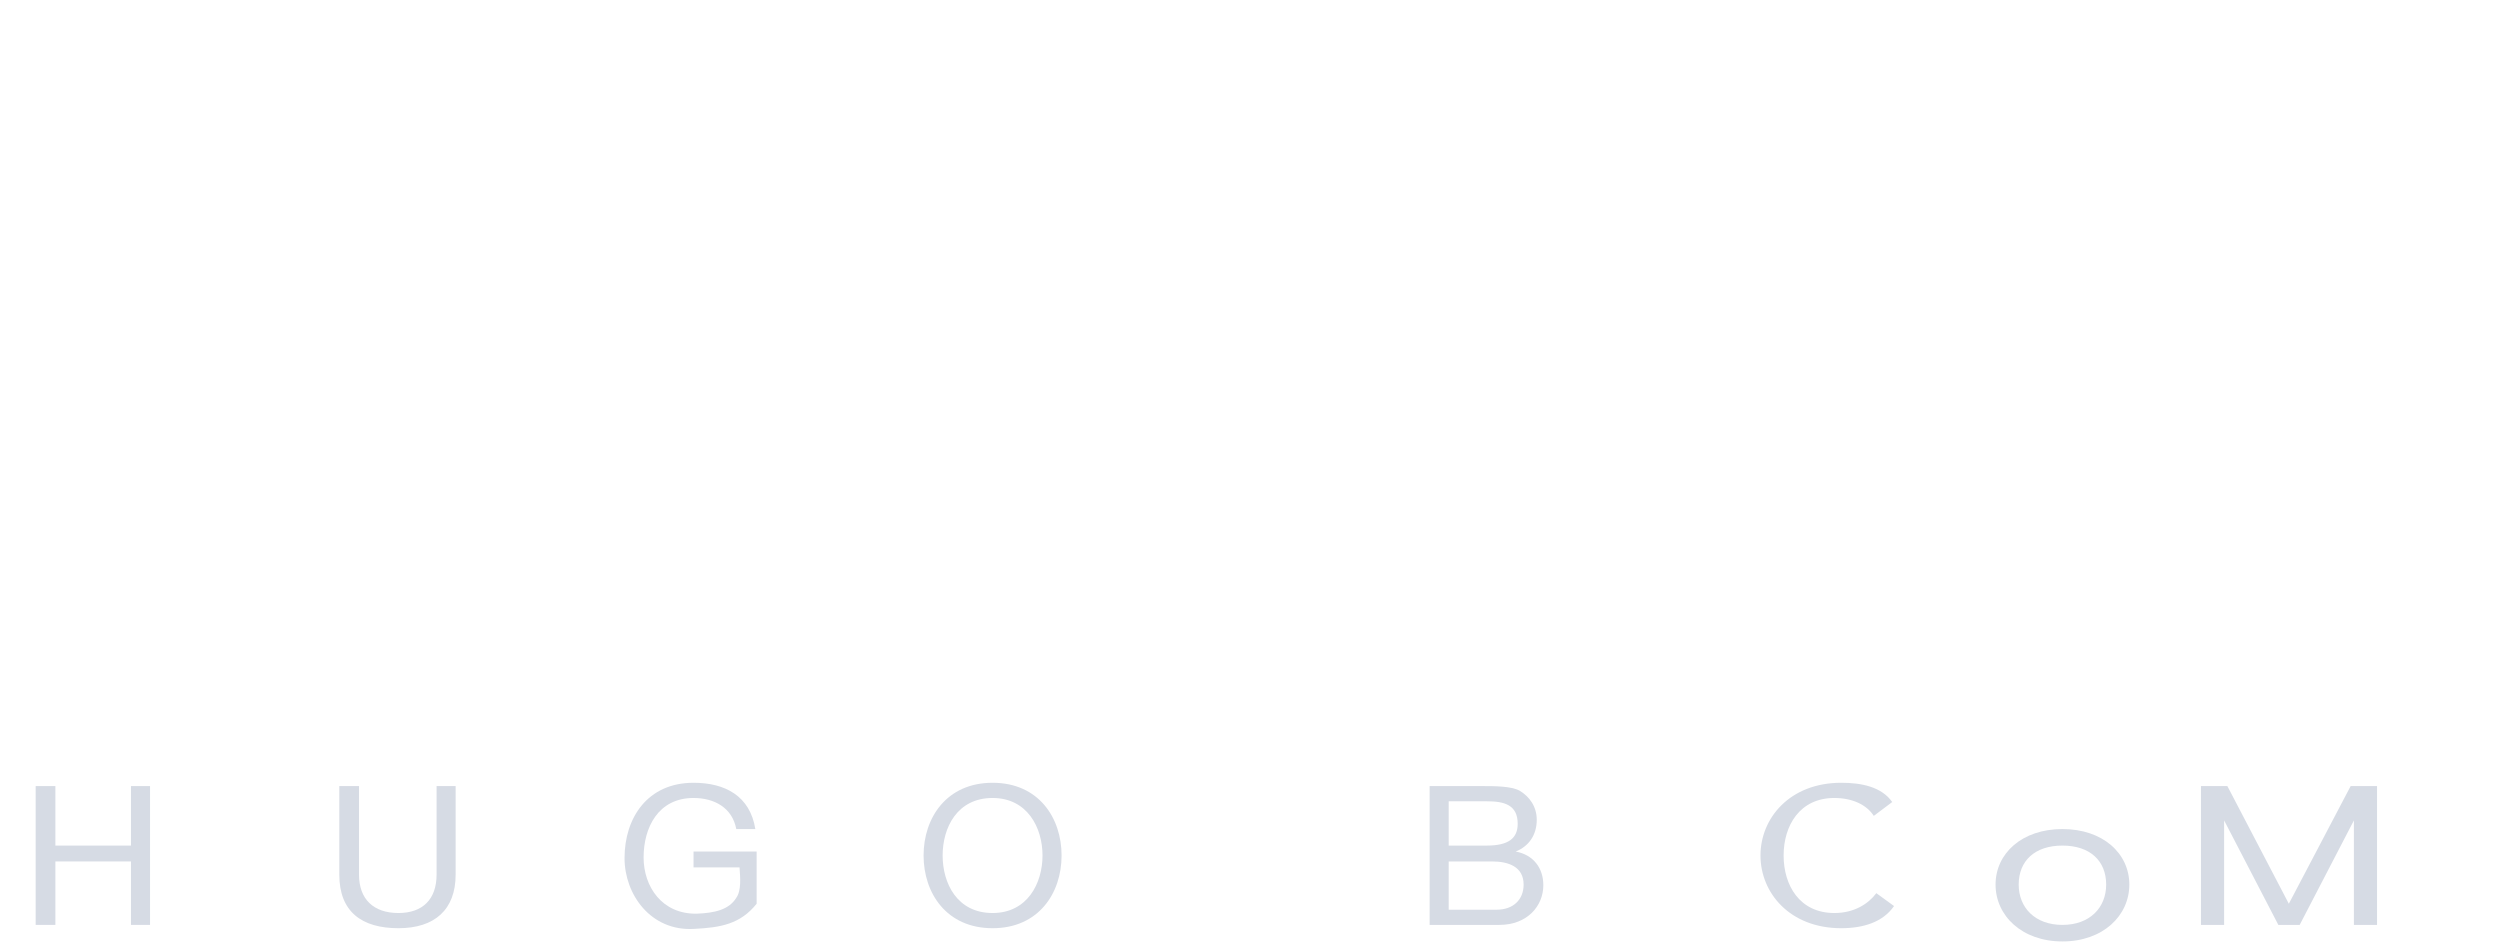
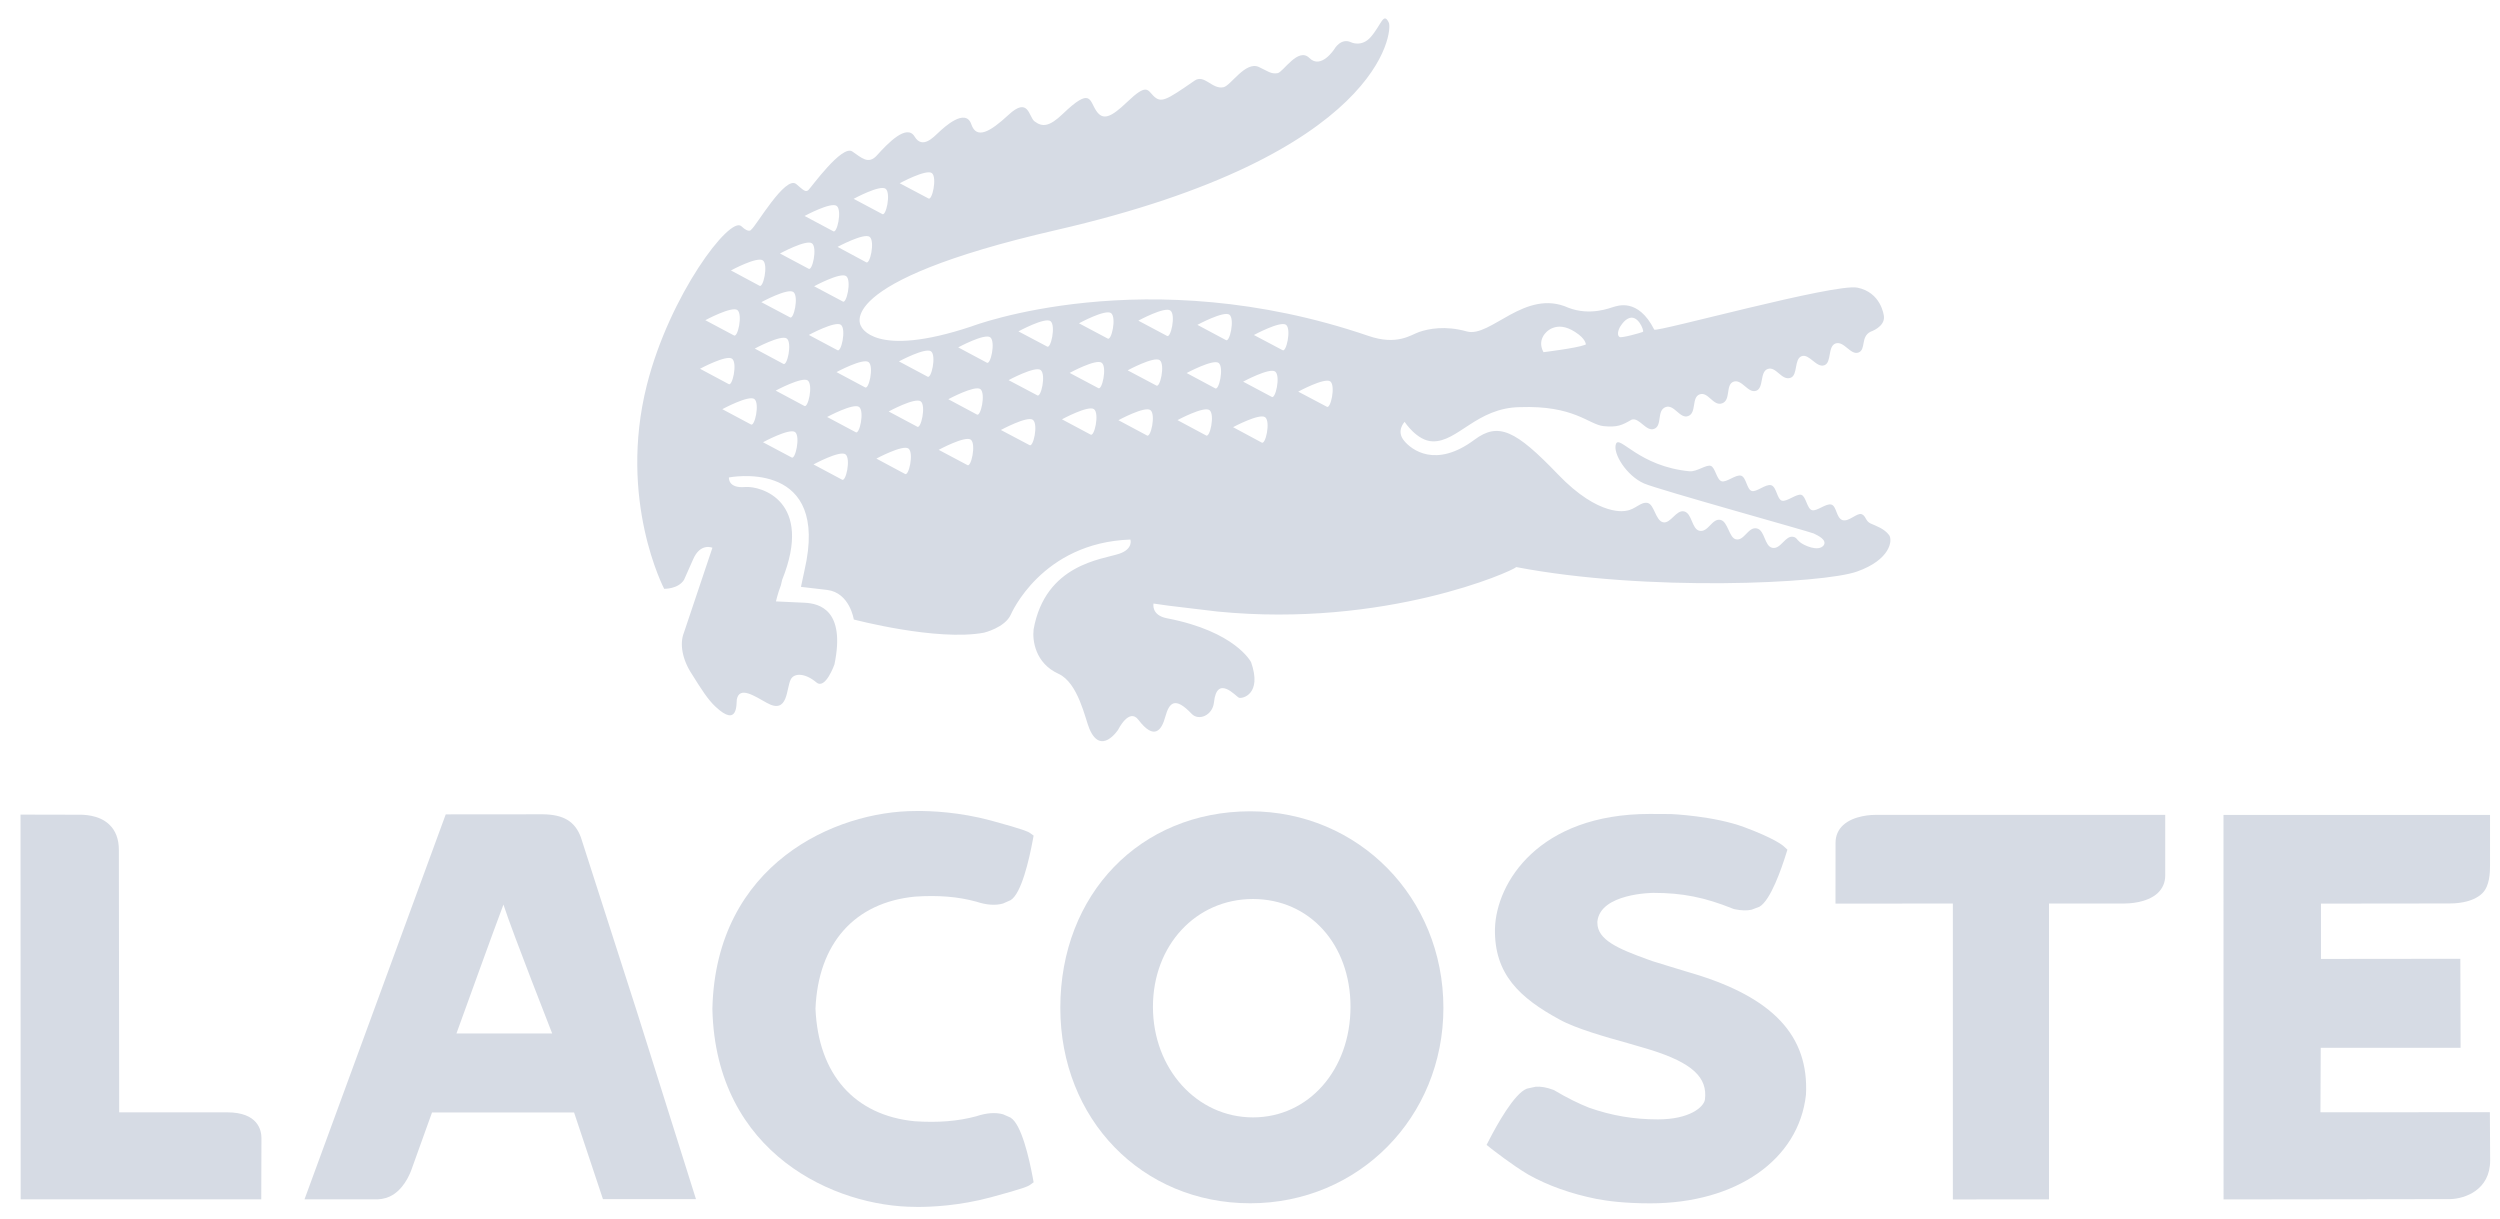
- <svg xmlns="http://www.w3.org/2000/svg" width="200px" viewBox="0 0 130 49">
-   <path fill="#D6DBE4" d="M1.855 40.876H2.88V43.97H6.81V40.876H7.802V48.095H6.81V44.795H2.88V48.095H1.855V40.876Z" />
-   <path d="M23.693 45.483C23.693 47.305 22.599 48.267 20.72 48.267C18.806 48.267 17.644 47.408 17.644 45.483V40.876H18.669V45.483C18.669 46.755 19.421 47.477 20.72 47.477C21.984 47.477 22.702 46.755 22.702 45.483V40.876H23.693V45.483Z" fill="#D6DBE4" />
-   <path d="M36.099 48.302C33.843 48.439 32.476 46.514 32.476 44.623C32.476 42.526 33.672 40.704 36.064 40.704C37.705 40.704 39.003 41.392 39.277 43.111H38.286C38.081 42.011 37.158 41.495 36.064 41.495C34.219 41.495 33.467 43.042 33.467 44.589C33.467 46.102 34.424 47.545 36.235 47.511C37.158 47.477 37.91 47.305 38.286 46.686C38.559 46.308 38.491 45.62 38.456 45.105H36.064V44.28H39.345C39.345 44.28 39.345 46.17 39.345 46.995C38.491 48.061 37.465 48.233 36.099 48.302Z" fill="#D6DBE4" />
-   <path d="M51.614 47.477C53.425 47.477 54.211 45.93 54.211 44.486C54.211 43.042 53.425 41.495 51.614 41.495C49.769 41.495 49.017 43.042 49.017 44.486C49.017 45.93 49.769 47.477 51.614 47.477ZM51.614 40.704C54.006 40.704 55.202 42.526 55.202 44.486C55.202 46.445 54.006 48.267 51.614 48.267C49.222 48.267 48.026 46.445 48.026 44.486C48.026 42.526 49.222 40.704 51.614 40.704Z" fill="#D6DBE4" />
-   <path d="M75.332 43.97H77.314C78.442 43.97 78.92 43.592 78.92 42.836C78.92 41.839 78.202 41.667 77.314 41.667H75.332V43.97ZM75.332 47.305H77.826C78.681 47.305 79.228 46.789 79.228 45.998C79.228 45.07 78.442 44.795 77.587 44.795H75.332V47.305ZM74.341 40.876H77.04C77.724 40.876 78.578 40.876 79.022 41.117C79.535 41.426 79.911 41.942 79.911 42.63C79.911 43.42 79.501 44.005 78.817 44.28C79.74 44.452 80.253 45.139 80.253 46.033C80.253 47.099 79.433 48.095 77.963 48.095H74.341V40.876Z" fill="#D6DBE4" />
-   <path d="M92.748 44.486C92.748 42.942 93.576 41.495 95.387 41.495C96.309 41.495 97.061 41.839 97.437 42.426L98.396 41.705C97.832 40.905 96.779 40.704 95.744 40.704C93.068 40.704 91.545 42.545 91.545 44.486C91.545 46.426 93.068 48.267 95.744 48.267C96.873 48.267 97.907 47.961 98.49 47.114L97.569 46.445C97.155 46.998 96.422 47.477 95.387 47.477C93.576 47.477 92.748 46.033 92.748 44.486Z" fill="#D6DBE4" />
-   <path d="M107.247 48.095C105.818 48.095 104.972 47.192 104.972 45.998C104.972 44.758 105.818 43.97 107.247 43.97C108.675 43.97 109.521 44.758 109.521 45.998C109.521 47.192 108.675 48.095 107.247 48.095ZM107.247 43.111C105.141 43.111 103.769 44.38 103.769 45.998C103.769 47.617 105.141 48.955 107.247 48.955C109.353 48.955 110.725 47.617 110.725 45.998C110.725 44.38 109.353 43.111 107.247 43.111Z" fill="#D6DBE4" />
-   <path d="M123.606 48.095H122.403V42.661L119.583 48.095H118.474L115.654 42.661V48.095H114.45V40.876H115.823L119.019 46.995L122.234 40.876H123.606V48.095Z" fill="#D6DBE4" />
+ <svg xmlns="http://www.w3.org/2000/svg" viewBox="0 0 119 58">
+   <path fill="#D6DBE4" d="M89.919 25.467C89.684 25.159 89.304 25.036 89.041 24.918C88.785 24.797 88.822 24.546             88.607 24.473C88.387 24.403 88.003 24.851 87.704 24.758C87.405 24.66 87.427 24.102 87.178             24.019C86.923 23.939 86.479 24.357 86.247 24.283C86.013 24.215 85.968 23.629 85.743             23.554C85.52 23.486 85.046 23.903 84.815 23.831C84.583 23.753 84.568 23.182 84.311             23.097C84.054 23.019 83.603 23.445 83.38 23.369C83.148 23.297 83.126 22.727 82.88             22.644C82.632 22.565 82.176 22.984 81.947 22.908C81.71 22.832 81.646 22.246 81.431             22.175C81.211 22.108 80.782 22.454 80.433 22.434C78.01 22.208 77.084 20.682 76.919             21.134C76.757 21.576 77.424 22.651 78.262 23.015C78.93 23.306 86.145 25.305 86.334             25.394C86.518 25.485 86.974 25.689 86.812 25.952C86.561 26.289 85.856 25.956 85.677             25.807C85.496 25.656 85.537 25.601 85.367 25.555C84.98 25.463 84.765 26.169 84.357             26.075C83.984 25.991 84.01 25.242 83.632 25.155C83.215 25.053 83.026 25.763 82.629             25.671C82.3 25.596 82.255 24.834 81.901 24.748C81.495 24.65 81.311 25.362 80.888             25.263C80.525 25.178 80.545 24.434 80.165 24.343C79.785 24.253 79.52 24.942 79.161             24.86C78.801 24.777 78.748 24.017 78.429 23.941C78.102 23.868 77.844 24.255 77.405             24.312C77.405 24.312 76.142 24.654 74.147 22.567C72.147 20.485 71.327 20.08 70.189             20.928C68.332 22.314 67.177 21.398 66.841 20.986C66.437 20.514 66.86 20.08 66.86             20.08C66.86 20.08 67.45 20.992 68.193 21.008C69.39 21.044 70.293 19.409 72.344             19.38C74.942 19.286 75.62 20.21 76.33 20.284C76.988 20.348 77.207 20.242 77.663             19.977H77.66C78.028 19.846 78.349 20.559 78.735 20.415C79.143 20.261 78.844 19.543             79.284 19.377C79.694 19.23 79.963 19.952 80.356 19.805C80.769 19.654 80.506 18.916             80.903 18.772C81.311 18.625 81.55 19.354 81.974 19.198C82.4 19.046 82.125 18.316 82.513             18.169C82.913 18.022 83.202 18.74 83.595 18.6C83.968 18.467 83.755 17.703 84.142             17.564C84.545 17.419 84.805 18.139 85.233 17.982C85.586 17.858 85.391 17.093 85.756             16.955C86.121 16.818 86.461 17.527 86.841 17.385C87.197 17.253 86.989 16.493 87.368             16.351C87.77 16.206 88.08 16.915 88.459 16.782C88.835 16.646 88.55 16.033 89.04             15.789C89.04 15.789 89.719 15.566 89.676 15.068C89.67 14.984 89.53 13.918 88.412             13.692C87.338 13.476 78.852 15.826 78.742 15.69C77.961 14.146 76.96 14.575 76.808             14.609C76.652 14.649 75.705 15.052 74.656 14.649C72.595 13.715 70.95 16.09 69.821             15.777C68.781 15.485 67.987 15.653 67.551 15.802C67.152 15.94 66.505 16.46 65.134             15.988C54.539 12.367 46.257 15.533 46.257 15.533C41.588 17.094 40.991 15.533 40.991             15.533C40.991 15.533 39.454 13.443 50.273 10.951C65.824 7.375 66.293 1.457 66.109             1.082C65.854 0.54 65.756 1.179 65.244 1.767C64.814 2.256 64.315 2.015 64.315             2.015C63.826 1.78 63.513 2.339 63.513 2.339C63.513 2.339 62.883 3.317 62.327             2.761C61.792 2.225 61.081 3.434 60.816 3.482C60.498 3.538 60.343 3.383 59.917             3.186C59.278 2.904 58.593 4.069 58.242 4.151C57.704 4.274 57.327 3.517 56.864             3.837C55.483 4.792 55.265 4.925 54.893 4.553C54.618 4.272 54.578 3.967 53.655             4.852C52.869 5.606 52.493 5.747 52.178 5.268C51.853 4.785 51.937 4.126 50.587             5.423C49.942 6.042 49.612 6.054 49.243 5.776C48.965 5.567 48.967 4.57 47.999             5.473C47.122 6.285 46.484 6.642 46.236 5.92C45.961 5.109 44.927 6.069 44.688             6.295C44.44 6.521 43.908 7.119 43.536 6.502C43.163 5.881 42.271 6.808 41.741             7.396C41.332 7.853 41.001 7.5 40.569 7.21C40.078 6.873 38.61 8.926 38.477             9.049C38.342 9.166 38.24 9.049 37.903 8.763C37.386 8.325 35.991 10.763 35.765             10.922C35.765 10.922 35.67 11.133 35.289 10.769C34.748 10.254 31.875 14.04 30.791             18.324C29.404 23.816 31.614 28.027 31.614 28.027C31.614 28.027 32.278 28.048 32.56             27.599L32.991 26.628C33.339 25.818 33.911 26.073 33.911 26.073L32.556 30.111C32.342 30.643             32.472 31.395 32.945 32.106C33.391 32.821 33.699 33.304 34.056 33.636C35.156 34.673             35.044 33.446 35.072 33.293C35.201 32.637 35.927 33.141 36.498 33.455C37.532 34.037             37.417 32.753 37.644 32.334C37.802 32.034 38.31 32.021 38.862 32.484C39.292 32.844             39.72 31.625 39.72 31.625C40.256 29.029 38.996 28.729 38.314 28.691L36.935 28.627C36.935             28.627 37.025 28.232 37.169 27.862L37.231 27.6C38.735 23.847 36.221 23.122 35.469             23.182C34.639 23.256 34.697 22.727 34.697 22.727C34.697 22.727 39.241 21.831 38.394             26.656C38.394 26.656 38.227 27.497 38.126 27.935L39.375 28.081C40.45 28.215 40.641             29.488 40.641 29.488C40.641 29.488 44.594 30.534 46.836 30.116C46.836 30.116 47.838             29.877 48.116 29.252C48.116 29.252 49.568 25.828 53.807 25.683C53.807 25.683 53.956             26.126 53.279 26.357C52.467 26.631 49.761 26.846 49.199 29.957V29.97C49.138 30.48 49.275             31.567 50.381 32.071C51.323 32.497 51.655 34.215 51.851 34.679C52.4 35.996 53.222             34.737 53.222 34.737C53.222 34.737 53.742 33.674 54.189 34.264C54.944 35.258 55.295             34.757 55.466 34.124C55.654 33.44 55.927 33.142 56.718 33.973C57.055 34.334 57.718 34.055             57.784 33.438C57.924 32.078 58.841 33.159 58.972 33.212C59.129 33.271 60.09 33.055             59.552 31.522C59.552 31.522 58.826 30.062 55.553 29.431C54.785 29.286 54.907 28.729             54.907 28.729L55.628 28.831C55.843 28.866 57.747 29.077 57.949 29.109C65.934 29.898             71.992 27.187 72.174 26.993C78.376 28.183 86.809 27.777 88.392 27.206C89.984 26.645             90.102 25.715 89.919 25.467ZM77.114 15.559C77.243 15.35 77.366 15.231 77.478             15.174C77.96 14.9 78.267 15.758 78.208 15.789C78.206 15.791 78.195 15.794 78.19             15.796C78.189 15.798 78.189 15.801 78.188 15.802C78.112 15.838 77.184 16.102 77.092             16.042C76.909 15.914 77.114 15.559 77.114 15.559ZM73.587 15.83C73.587 15.83 73.707             15.678 73.939 15.601C74.168 15.518 74.514 15.504 74.972 15.8C75.499 16.135 75.486 16.397             75.486 16.397C75.469 16.405 75.445 16.414 75.419 16.423C75.037 16.571 73.47 16.764             73.47 16.764C73.165 16.202 73.587 15.83 73.587 15.83ZM44.356 8.238C44.62 8.441             44.367 9.611 44.18 9.439L42.826 8.722C42.826 8.722 44.087 8.04 44.356             8.238ZM42.155 8.985C42.421 9.183 42.172 10.356 41.983 10.182L40.634 9.464C40.634             9.464 41.888 8.782 42.155 8.985ZM41.394 11.273C41.661 11.473 41.41 12.648 41.219             12.478L39.868 11.751C39.868 11.751 41.125 11.075 41.394 11.273ZM40.106 14.345L38.752             13.626C38.752 13.626 40.011 12.943 40.278 13.144C40.548 13.344 40.29 14.518 40.106             14.345ZM39.851 16.662L38.501 15.943C38.501 15.943 39.757 15.263 40.025 15.46C40.292             15.658 40.043 16.827 39.851 16.662ZM39.826 9.801C40.095 10 39.841 11.168 39.653             11.002L38.298 10.28C38.298 10.28 39.559 9.598 39.826 9.801ZM38.652 11.584C38.917             11.784 38.666 12.952 38.479 12.786L37.128 12.066C37.128 12.066 38.385 11.382 38.652             11.584ZM36.24 14.383C36.24 14.383 37.501 13.698 37.765 13.901C38.034 14.099 37.78             15.269 37.592 15.1L36.24 14.383ZM37.276 17.314L35.927 16.592C35.927 16.592 37.185             15.914 37.451 16.114C37.719 16.313 37.468 17.482 37.276 17.314ZM36.314 12.397C36.58             12.592 36.328 13.764 36.14 13.595L34.792 12.873C34.792 12.873 36.044 12.195 36.314             12.397ZM35.098 14.757C35.366 14.955 35.115 16.133 34.922 15.959L33.573 15.241C33.573             15.241 34.831 14.564 35.098 14.757ZM33.321 17.553C33.321 17.553 34.579 16.876 34.845             17.075C35.115 17.272 34.858 18.446 34.673 18.276L33.321 17.553ZM35.732 20.197L34.382             19.477C34.382 19.477 35.641 18.794 35.908 18.994C36.175 19.195 35.92 20.365 35.732             20.197ZM37.669 21.768L36.319 21.051C36.319 21.051 37.578 20.368 37.845 20.566C38.11             20.763 37.854 21.941 37.669 21.768ZM38.275 19.316L36.923 18.593C36.923 18.593 38.182             17.916 38.449 18.11C38.717 18.311 38.463 19.481 38.275 19.316ZM40.071 22.826L38.723             22.107C38.723 22.107 39.974 21.426 40.245 21.626C40.511 21.826 40.263 22.991 40.071             22.826ZM40.72 20.567L39.371 19.848C39.371 19.848 40.627 19.171 40.893 19.371C41.16             19.568 40.911 20.74 40.72 20.567ZM41.167 18.433L39.817 17.712C39.817 17.712 41.074 17.035             41.343 17.234C41.611 17.435 41.355 18.601 41.167 18.433ZM43.066 22.553L41.716             21.829C41.716 21.829 42.972 21.154 43.242 21.35C43.512 21.549 43.256 22.724 43.066             22.553ZM43.65 20.305L42.301 19.586C42.301 19.586 43.56 18.902 43.827 19.105C44.09             19.298 43.837 20.472 43.65 20.305ZM44.14 17.922L42.79 17.202C42.79 17.202 44.047             16.527 44.317 16.723C44.582 16.923 44.329 18.092 44.14 17.922ZM46.036 22.131L44.682             21.412C44.682 21.412 45.941 20.73 46.211 20.929C46.476 21.134 46.22 22.305 46.036             22.131ZM46.49 19.726L45.14 19.003C45.14 19.003 46.399 18.324 46.665 18.521C46.933             18.723 46.679 19.889 46.49 19.726ZM46.961 17.256L45.611 16.535C45.611 16.535 46.867             15.857 47.136 16.055C47.402 16.259 47.15 17.426 46.961 17.256ZM48.993 21.181L47.642             20.467C47.642 20.467 48.9 19.786 49.164 19.984C49.435 20.183 49.182 21.352 48.993             21.181ZM49.362 18.811L48.009 18.095C48.009 18.095 49.267 17.415 49.532 17.611C49.806 17.812             49.549 18.987 49.362 18.811ZM49.831 16.489L48.477 15.773C48.477 15.773 49.738 15.089 50.003             15.286C50.27 15.488 50.017 16.662 49.831 16.489ZM51.9 20.68L50.549 19.959C50.549 19.959             51.804 19.278 52.074 19.477C52.344 19.678 52.089 20.846 51.9 20.68ZM52.268             18.468L50.916 17.75C50.916 17.75 52.176 17.064 52.441 17.268C52.709 17.462 52.456 18.639             52.268 18.468ZM52.713 16.108L51.36 15.389C51.36 15.389 52.619 14.702 52.888             14.906C53.155 15.107 52.905 16.275 52.713 16.108ZM54.585 20.722L53.237 20.002C53.237 20.002             54.493 19.318 54.76 19.522C55.028 19.719 54.775 20.889 54.585 20.722ZM55.031             18.346L53.677 17.628C53.677 17.628 54.938 16.943 55.205 17.146C55.47 17.347 55.217 18.515             55.031 18.346ZM55.537 15.982L54.185 15.263C54.185 15.263 55.444 14.578 55.711             14.782C55.981 14.98 55.725 16.153 55.537 15.982ZM57.4 20.722L56.048 19.998C56.048             19.998 57.305 19.319 57.572 19.523C57.839 19.719 57.59 20.889 57.4 20.722ZM57.832             18.478L56.484 17.756C56.484 17.756 57.739 17.082 58.006 17.274C58.274 17.476 58.022 18.649             57.832 18.478ZM58.343 16.182L56.996 15.463C56.996 15.463 58.252 14.784 58.521             14.98C58.785 15.18 58.532 16.351 58.343 16.182ZM60.046 21.06L58.694 20.333C58.694             20.333 59.953 19.659 60.22 19.86C60.49 20.055 60.238 21.228 60.046 21.06ZM60.523             18.885L59.173 18.167C59.173 18.167 60.433 17.487 60.698 17.686C60.968 17.889 60.707             19.057 60.523 18.885ZM61.039 16.662L59.685 15.946C59.685 15.946 60.945 15.265 61.214             15.46C61.48 15.658 61.223 16.827 61.039 16.662ZM63.145 19.354L61.796 18.642C61.796             18.642 63.052 17.959 63.322 18.155C63.587 18.356 63.334 19.526 63.145 19.354Z" />
+   <path d="M27.647 39.848C27.365 39.098 26.829 38.775 25.847 38.76C25.758 38.757 21.217 38.764             21.217 38.764L14.495 57.087C14.495 57.087 17.765 57.087 17.767 57.087C18.049 57.107             18.311 57.062 18.547 56.956C19.183 56.666 19.496 55.927 19.586 55.675C19.586 55.681 20.501             53.122 20.564 52.955C21.032 52.955 26.966 52.953 27.326 52.953C27.467 53.384 28.7 57.078             28.7 57.078H33.128L30.319 48.161L27.647 39.848ZM26.283 49.192C25.612 49.192 21.991             49.193 21.727 49.193C22.218 47.846 23.442 44.438 23.964 43.058C24.416 44.45 26.271 49.147             26.283 49.192Z" fill="#D6DBE4" />
+   <path d="M59.511 38.618H59.509C54.27 38.625 50.471 42.561 50.471 47.973C50.471 53.275 54.354             57.276 59.511 57.276C64.665 57.276 68.706 53.192 68.706 47.973C68.706 42.726 64.665             38.618 59.511 38.618ZM59.642 53.188C56.972 53.188 54.88 50.877 54.88 47.923C54.88             44.997 56.927 42.793 59.639 42.793C62.331 42.793 64.284 44.949 64.284 47.923C64.283 50.927             62.287 53.188 59.642 53.188Z" fill="#D6DBE4" />
+   <path d="M80.555 46.329L80.383 46.279C80.388 46.281 78.68 45.761 78.676 45.756L78.421             45.666C77.026 45.161 76.035 44.738 76.035 43.925C76.035 43.905 76.035 43.884 76.035             43.865C76.174 42.516 78.676 42.501 78.701 42.501C80.08 42.501 81.141 42.712 82.485             43.253L82.514 43.264L82.572 43.28C82.882 43.343 83.153 43.352 83.373 43.303L83.746             43.162C84.28 42.868 84.811 41.31 85.015 40.654L85.081 40.444L84.916 40.293C84.852             40.231 84.46 39.908 83.037 39.377C81.588 38.834 79.538 38.749 79.538 38.749L78.526             38.744C73.242 38.744 71.224 42.009 71.16 44.201C71.117 46.386 72.359 47.51 74.236             48.531C75.022 48.967 76.456 49.367 77.496 49.658C77.491 49.654 78.573 49.974 78.573             49.974C80.541 50.593 81.294 51.281 81.154 52.347C81.091 52.7 80.426 53.283 78.915             53.283C77.765 53.283 76.726 53.106 75.644 52.729C75.124 52.522 74.587 52.255 74.019             51.918L73.992 51.9L73.934 51.875C73.62 51.758 73.338 51.709 73.097 51.729L72.681             51.819C72.075 52.046 71.231 53.588 70.894 54.24L70.761 54.498L70.99 54.68C71.031 54.707             71.97 55.455 72.767 55.922C73.706 56.443 74.76 56.82 76.006 57.072C76.507 57.164 77.304             57.279 78.553 57.279C82.648 57.279 85.623 55.203 85.964 52.111C86.113 49.306 84.394             47.475 80.555 46.329Z" fill="#D6DBE4" />
+   <path d="M89.309 38.787C89.139 38.784 88.246 38.802 87.732 39.278C87.496 39.495 87.372 39.785             87.372 40.113L87.369 43.012C87.369 43.012 92.309 43.008 92.956 43.008C92.956 43.689             92.956 57.094 92.956 57.094L97.532 57.09C97.532 57.09 97.532 43.688 97.532             43.008C98.142 43.007 101.128 43.007 101.128 43.007C101.297 43.007 102.189 42.988 102.704             42.514C102.938 42.292 103.065 42.008 103.065 41.676V38.787H89.309Z" fill="#D6DBE4" />
+   <path d="M10.81 52.947C10.81 52.947 6.967 52.947 5.673 52.947C5.673 52.271 5.658 40.458             5.658 40.458C5.658 39.94 5.503 39.528 5.192 39.24C4.694 38.773 3.953 38.775             3.676 38.781L0.977 38.775L0.984 57.087H12.436L12.445 54.177C12.445 53.804 12.286             52.947 10.81 52.947Z" fill="#D6DBE4" />
+   <path d="M43.555 42.679C44.665 42.605 45.599 42.679 46.48 42.921C46.954 43.079 47.381 43.11             47.743 43.008C47.744 43.007 48.108 42.846 48.108 42.846C48.62 42.53 48.987 40.92 49.16             39.992L49.2 39.775L49.013 39.641C48.967 39.606 48.821 39.505 47.163 39.056C45.652 38.649             44.308 38.599 43.645 38.604L43.572 38.605C39.782 38.605 34.074 41.109 33.91             48.005V48.045C34.074 54.944 39.782 57.447 43.575 57.447L43.645 57.45C44.308 57.453             45.65 57.399 47.163 56.992C48.821 56.548 48.967 56.445 49.015 56.41L49.2             56.278L49.161 56.06C48.987 55.127 48.621 53.521 48.108 53.203V53.2L47.744             53.04C47.381 52.941 46.954 52.973 46.474 53.134C45.597 53.37 44.664 53.446 43.542             53.372C40.671 53.091 38.947 51.136 38.817 48.009C38.947 44.914 40.671 42.958 43.555             42.679Z" fill="#D6DBE4" />
+   <path d="M116.624 57.078C117.33 57.062 118.531 56.645 118.531 55.239L118.518 52.941L110.453             52.944C110.453 52.944 110.467 50.311 110.467 49.874C111.128 49.874 117.124 49.874 117.124             49.874L117.112 45.638C117.112 45.638 111.137 45.645 110.478 45.645C110.476 45.144 110.478             43.516 110.478 43.012C111.137 43.012 116.589 43.005 116.589 43.005C116.757 43.007 117.669 43.008             118.164 42.514C118.509 42.168 118.525 41.538 118.525 41.209V38.79H105.838L105.841             57.093L116.624 57.078Z" fill="#D6DBE4" />
</svg>
